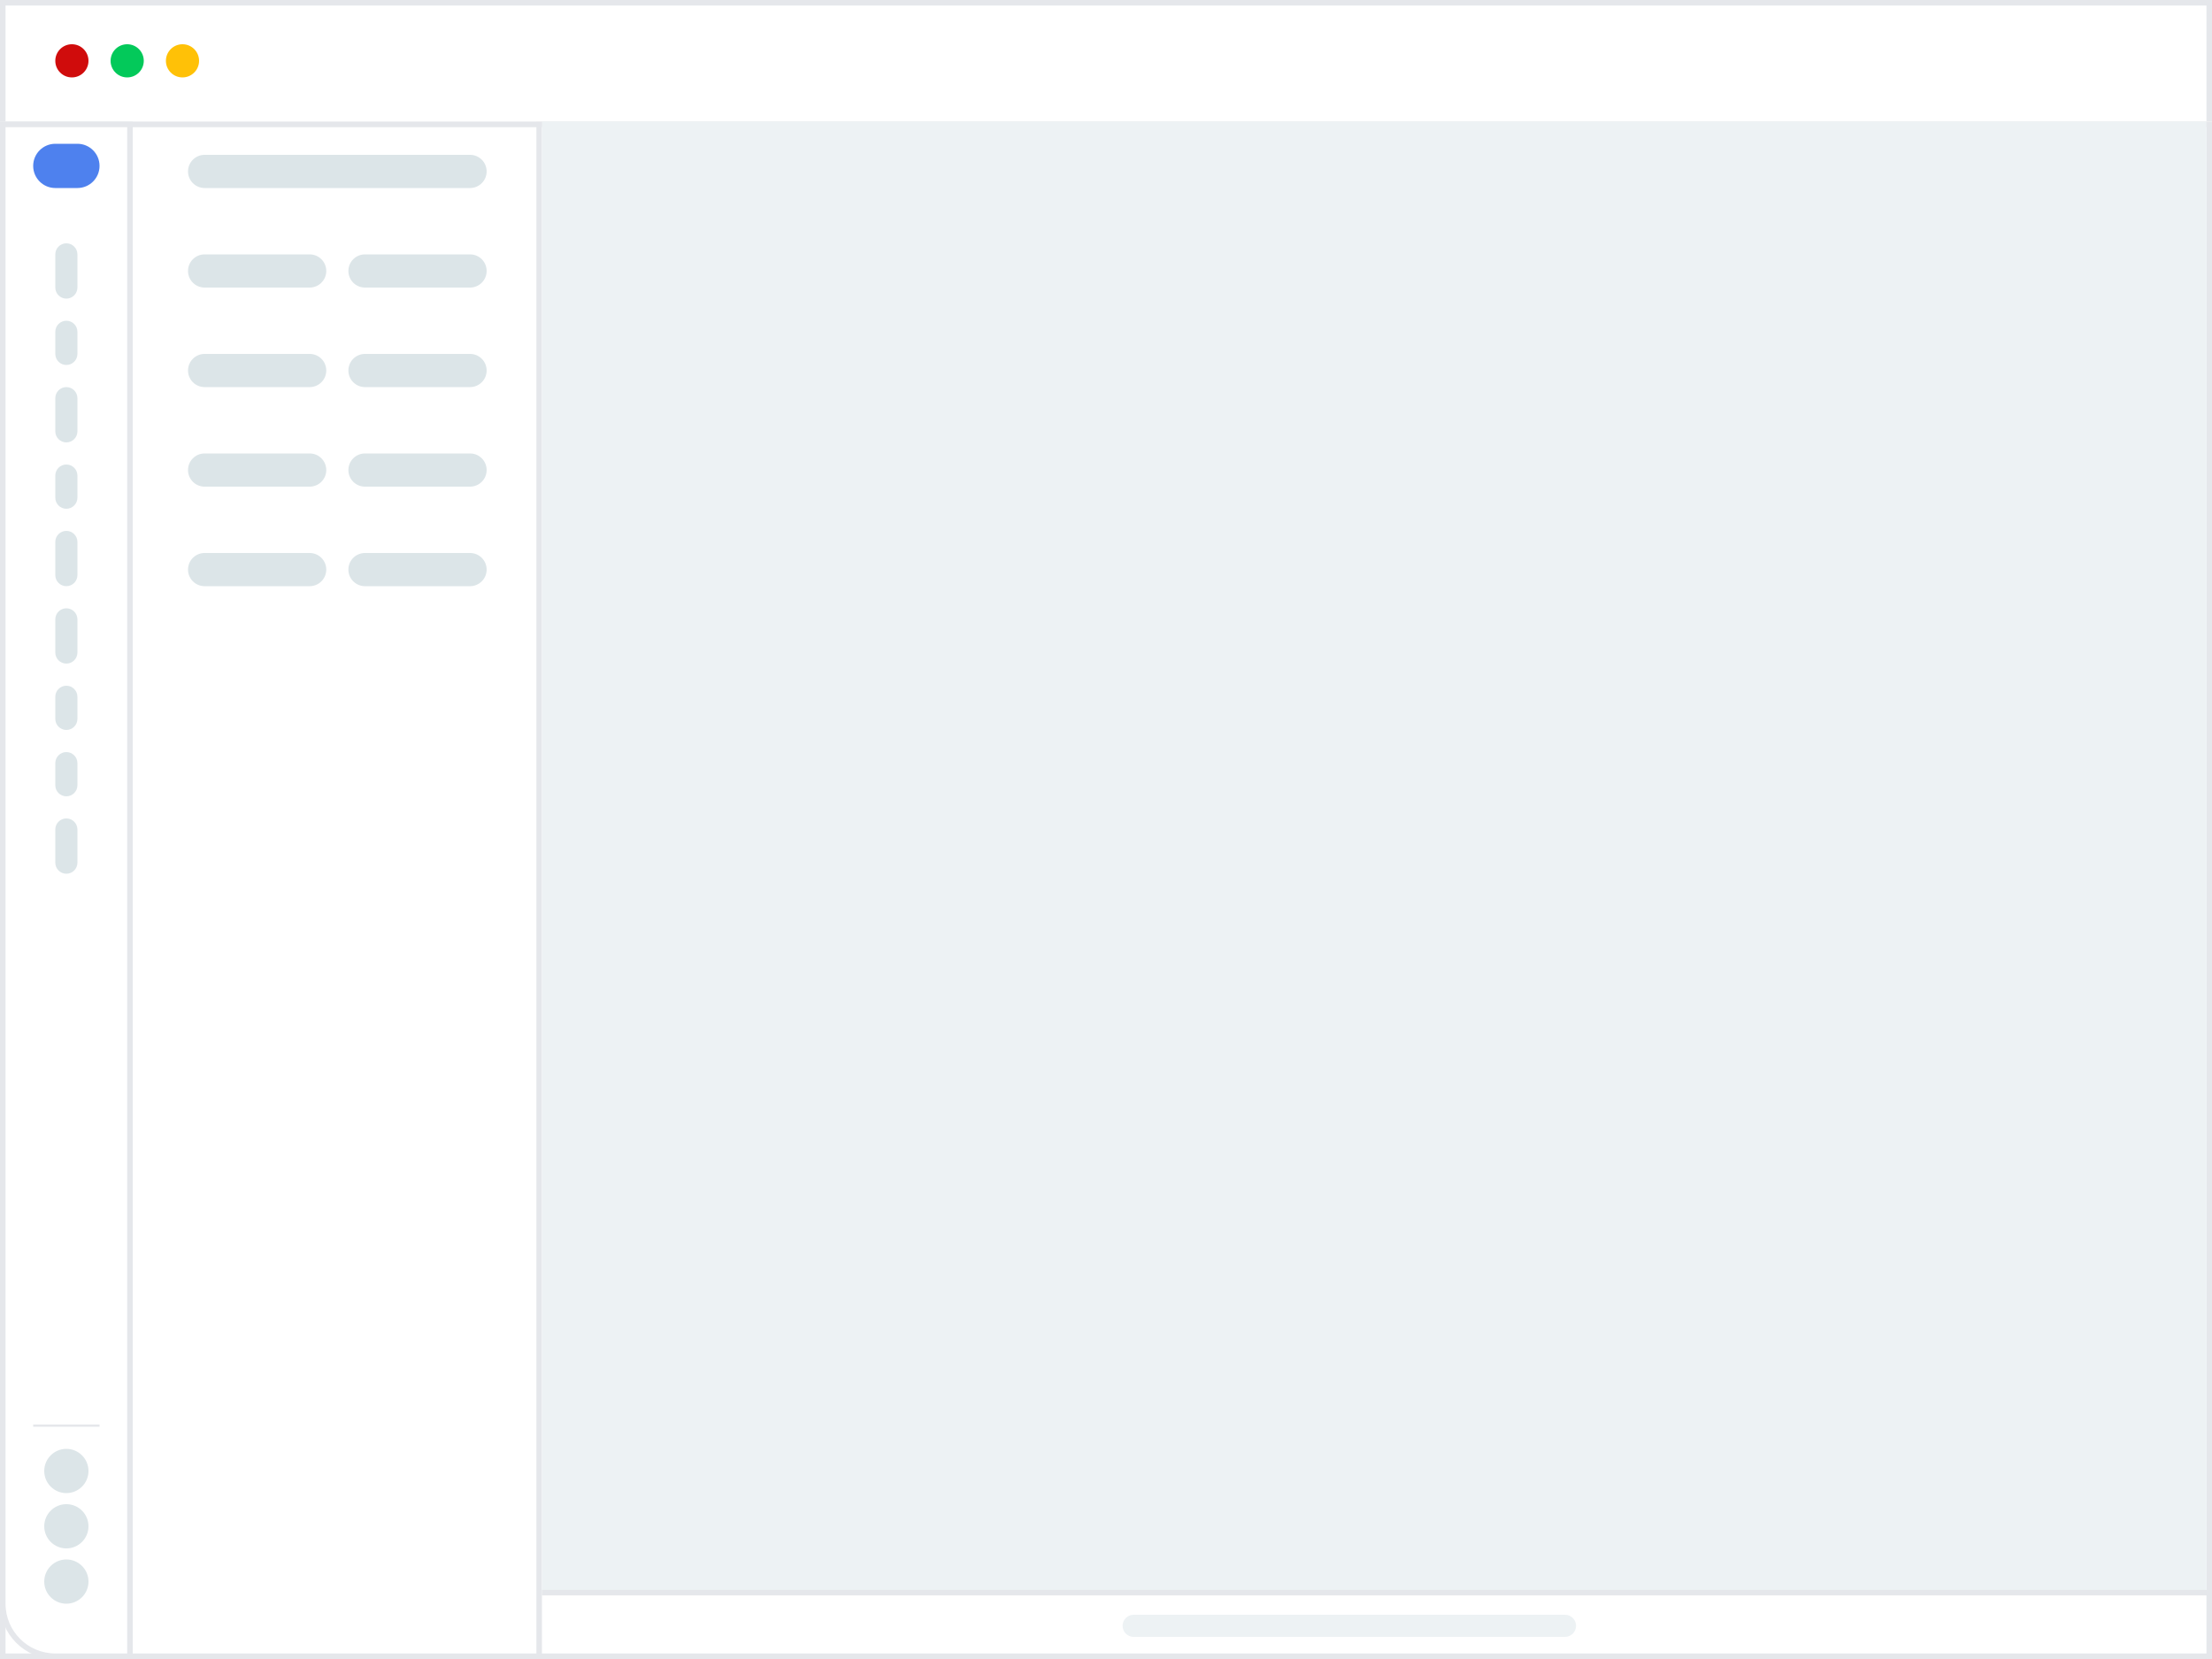
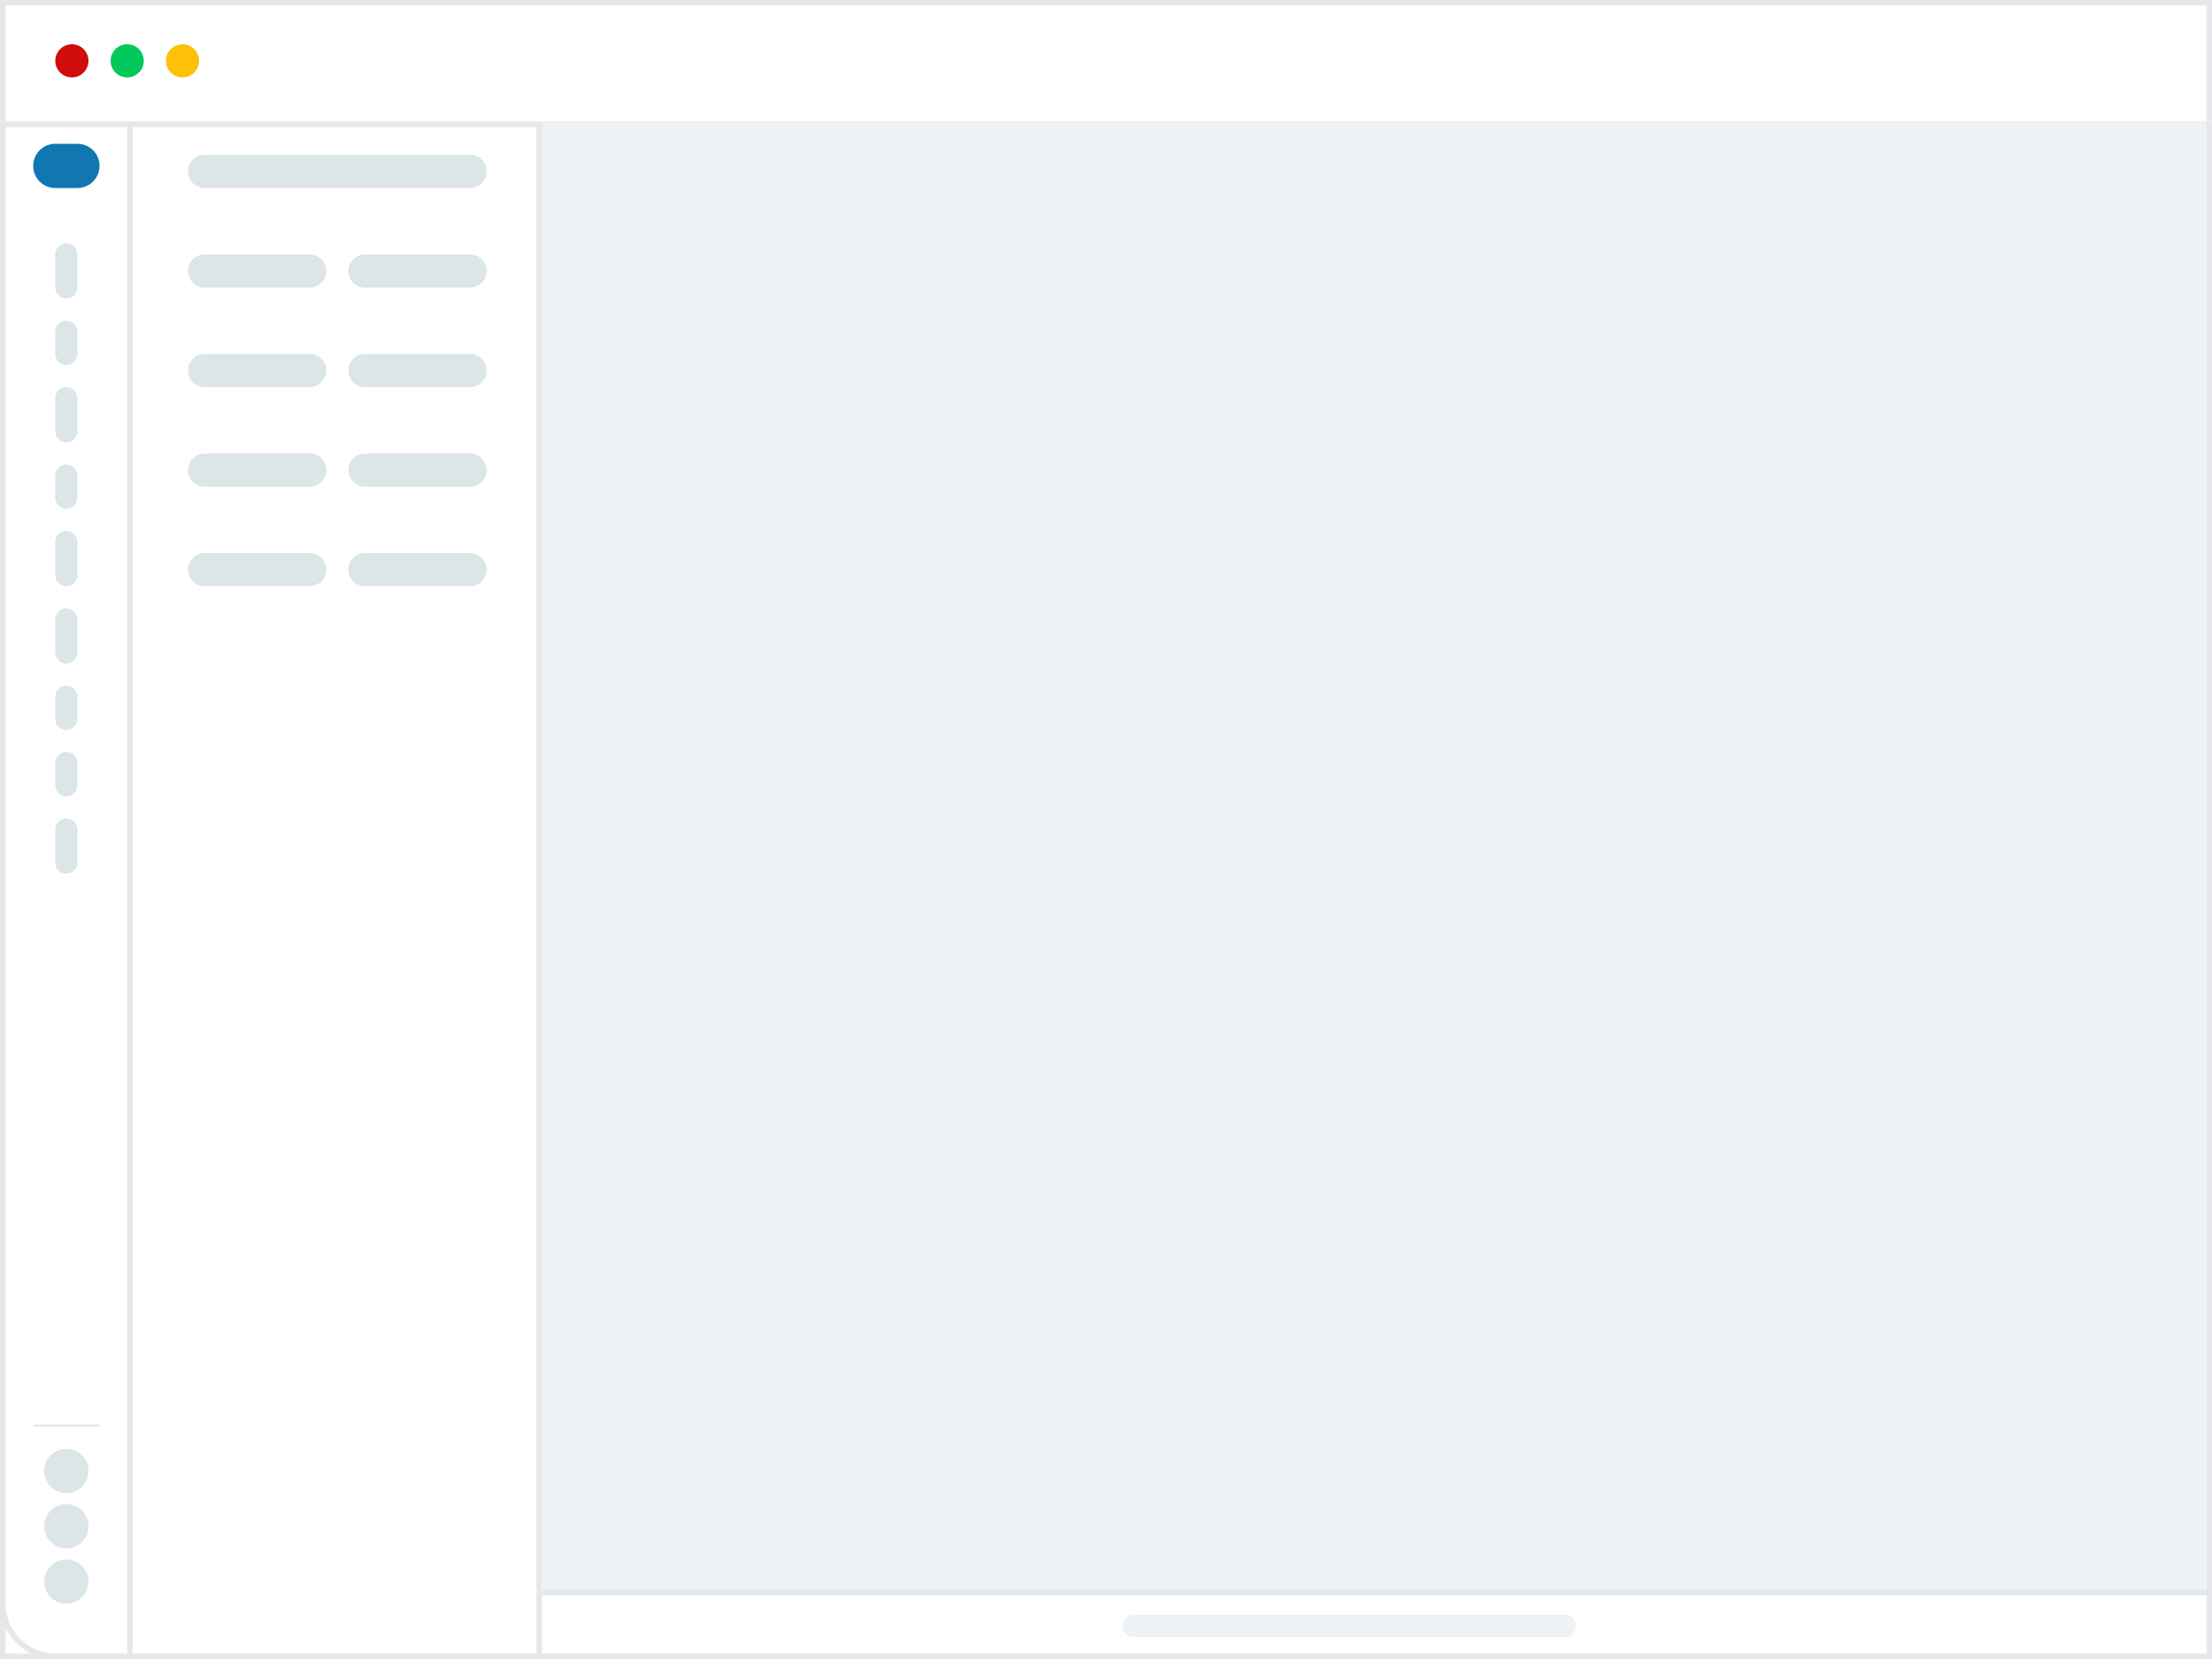
<svg xmlns="http://www.w3.org/2000/svg" width="200" height="150" viewBox="0 0 200 150" fill="none">
  <mask id="path-1-inside-1_1066_41598" fill="white">
    <path d="M0 0H200V11H0V0Z" />
  </mask>
  <path d="M0 0H200V11H0V0Z" fill="white" />
  <path d="M0 0V-0.5H-0.5V0H0ZM200 0H200.5V-0.5H200V0ZM0 0.5H200V-0.5H0V0.5ZM199.5 0V11H200.5V0H199.5ZM0.5 11V0H-0.5V11H0.5Z" fill="#E5E7EB" mask="url(#path-1-inside-1_1066_41598)" />
  <circle cx="6.5" cy="5.5" r="1.5" fill="#D00C0C" />
  <circle cx="11.5" cy="5.5" r="1.5" fill="#03C95A" />
  <circle cx="16.5" cy="5.5" r="1.5" fill="#FFC107" />
  <path d="M0.25 11.25H199.75V149.75H0.25V11.25Z" fill="white" />
  <path d="M0.25 11.25H199.75V149.75H0.25V11.25Z" stroke="#E5E7EB" stroke-width="0.5" />
  <path d="M0.25 11.25H11.75V149.75H5C2.377 149.75 0.25 147.623 0.25 145V11.25Z" fill="white" />
  <path d="M0.25 11.25H11.75V149.75H5C2.377 149.75 0.25 147.623 0.25 145V11.25Z" stroke="#E5E7EB" stroke-width="0.5" />
-   <rect x="3" y="13" width="6" height="4" rx="2" fill="#4E81EE" />
+   <rect x="3" y="13" width="6" height="4" rx="2" fill="#1077b1" />
  <rect x="5" y="22" width="2" height="5" rx="1" fill="#DCE5E8" />
  <rect x="5" y="29" width="2" height="4" rx="1" fill="#DCE5E8" />
  <rect x="5" y="35" width="2" height="5" rx="1" fill="#DCE5E8" />
  <rect x="5" y="42" width="2" height="4" rx="1" fill="#DCE5E8" />
  <rect x="5" y="48" width="2" height="5" rx="1" fill="#DCE5E8" />
  <rect x="5" y="55" width="2" height="5" rx="1" fill="#DCE5E8" />
  <rect x="5" y="62" width="2" height="4" rx="1" fill="#DCE5E8" />
  <rect x="5" y="68" width="2" height="4" rx="1" fill="#DCE5E8" />
  <rect x="5" y="74" width="2" height="5" rx="1" fill="#DCE5E8" />
  <line x1="3" y1="128.9" x2="9" y2="128.9" stroke="#E5E7EB" stroke-width="0.2" />
  <circle cx="6" cy="133" r="2" fill="#DCE5E8" />
  <circle cx="6" cy="138" r="2" fill="#DCE5E8" />
  <circle cx="6" cy="143" r="2" fill="#DCE5E8" />
  <mask id="path-22-inside-2_1066_41598" fill="white">
    <path d="M12 11H49V150H12V11Z" />
  </mask>
  <path d="M48.5 11V150H49.5V11H48.5Z" fill="#E5E7EB" mask="url(#path-22-inside-2_1066_41598)" />
  <rect x="17" y="14" width="27" height="3" rx="1.5" fill="#DCE5E8" />
  <rect x="17" y="23" width="12.5" height="3" rx="1.5" fill="#DCE5E8" />
  <rect x="31.5" y="23" width="12.5" height="3" rx="1.5" fill="#DCE5E8" />
  <rect x="17" y="32" width="12.5" height="3" rx="1.5" fill="#DCE5E8" />
  <rect x="31.5" y="32" width="12.5" height="3" rx="1.5" fill="#DCE5E8" />
  <rect x="17" y="41" width="12.5" height="3" rx="1.5" fill="#DCE5E8" />
  <rect x="31.5" y="41" width="12.5" height="3" rx="1.5" fill="#DCE5E8" />
  <rect x="17" y="50" width="12.5" height="3" rx="1.5" fill="#DCE5E8" />
  <rect x="31.5" y="50" width="12.5" height="3" rx="1.5" fill="#DCE5E8" />
  <rect x="49" y="11" width="150.5" height="133" fill="#EDF2F4" />
  <path d="M49 144.25H200V143.75H49V144.25Z" fill="#E5E7EB" />
  <rect width="41" height="2" rx="1" transform="matrix(1 0 0 -1 101.5 148)" fill="#EDF2F4" />
</svg>
